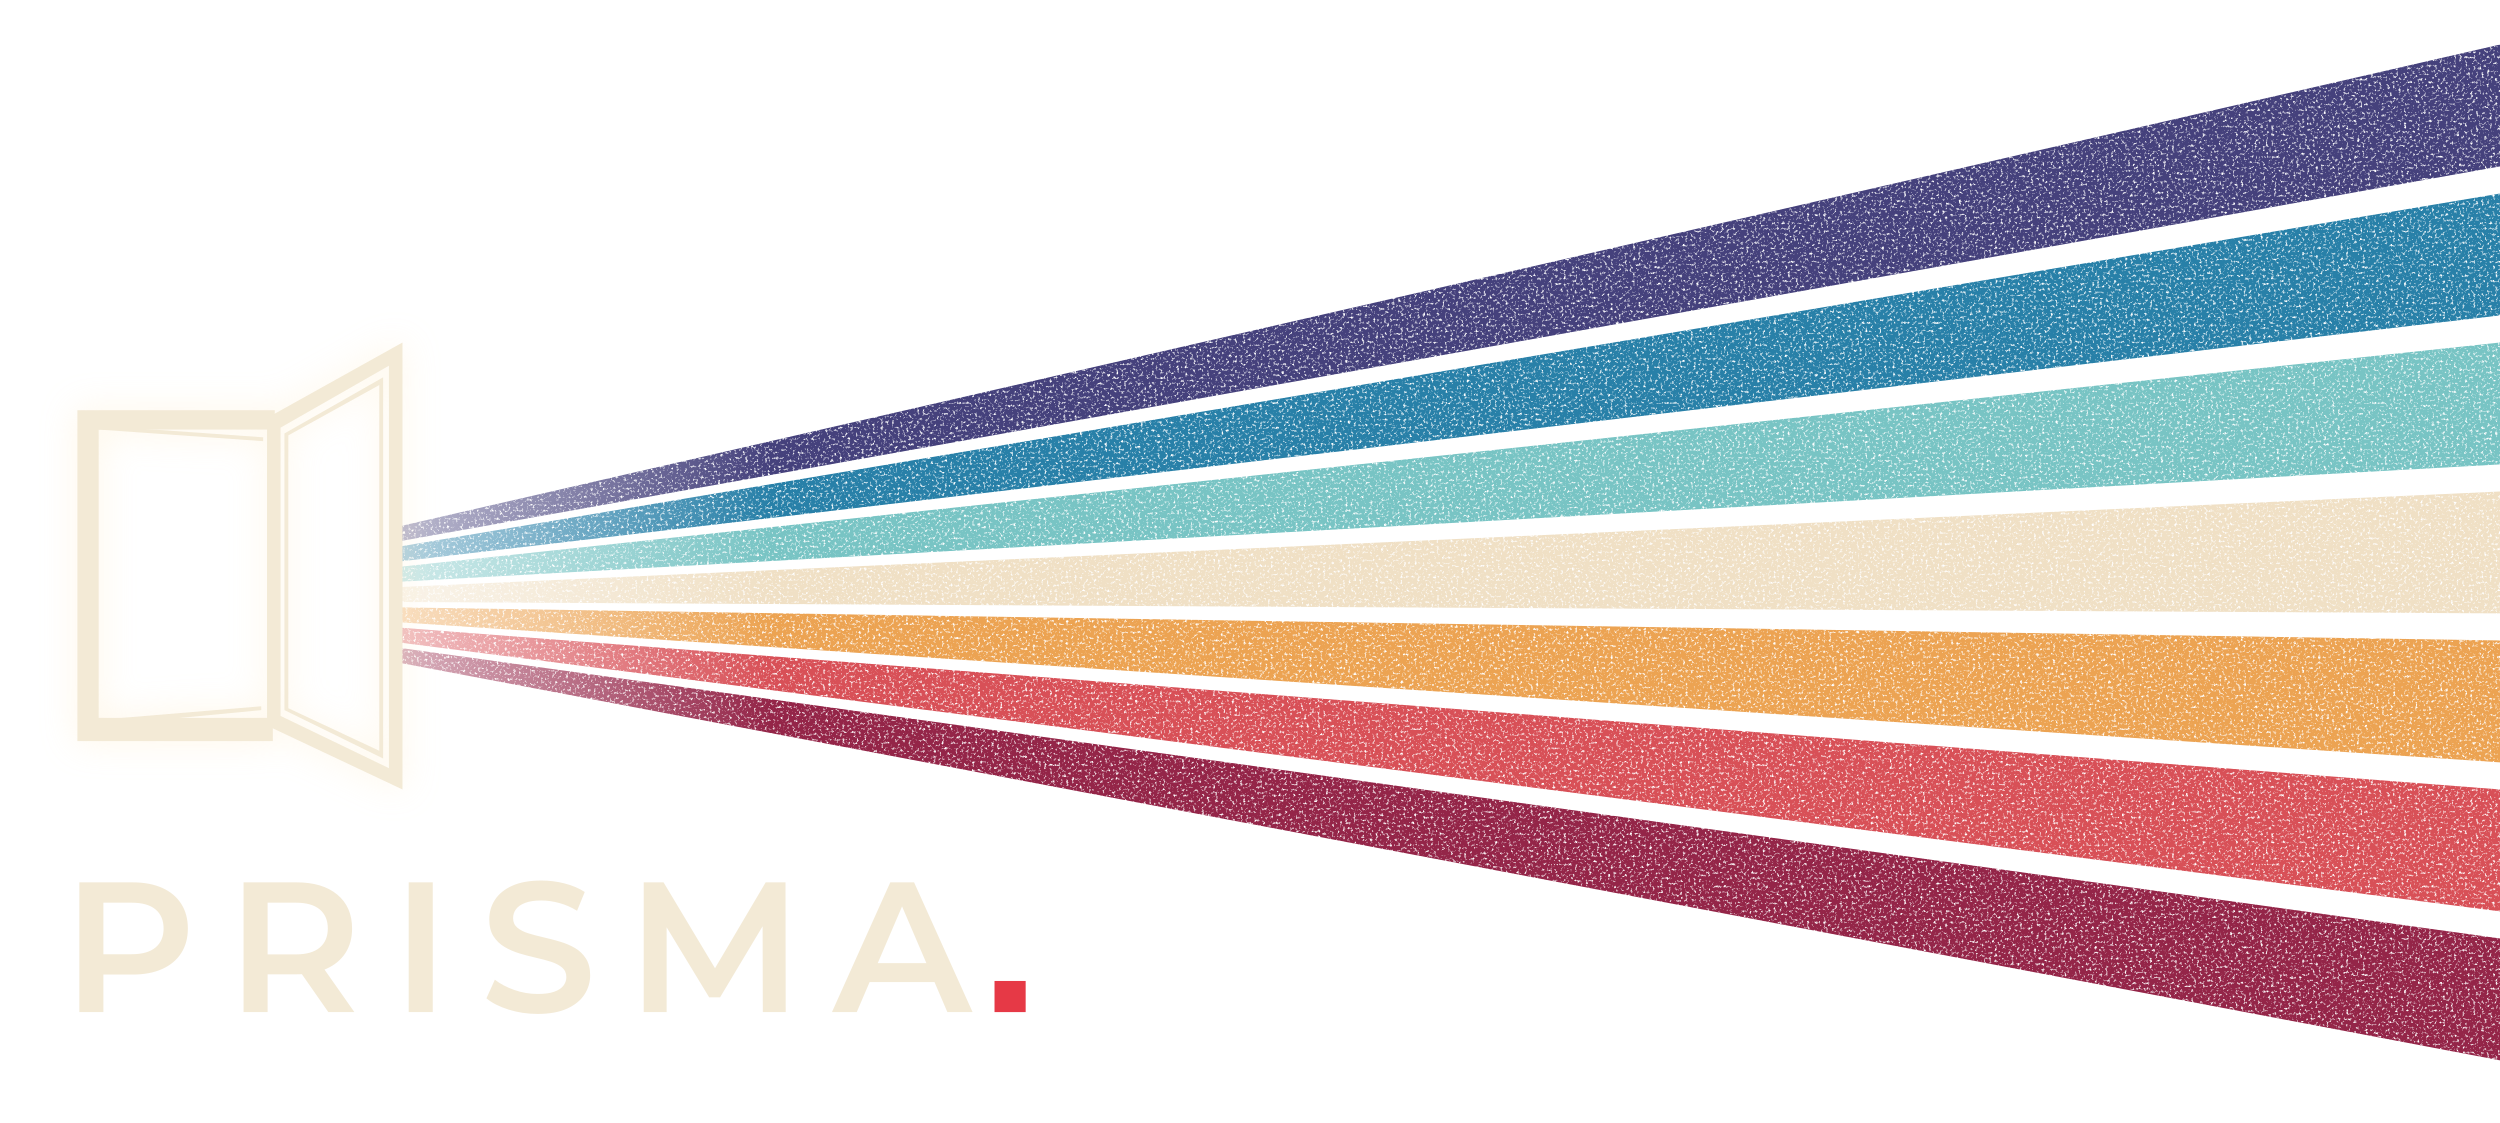
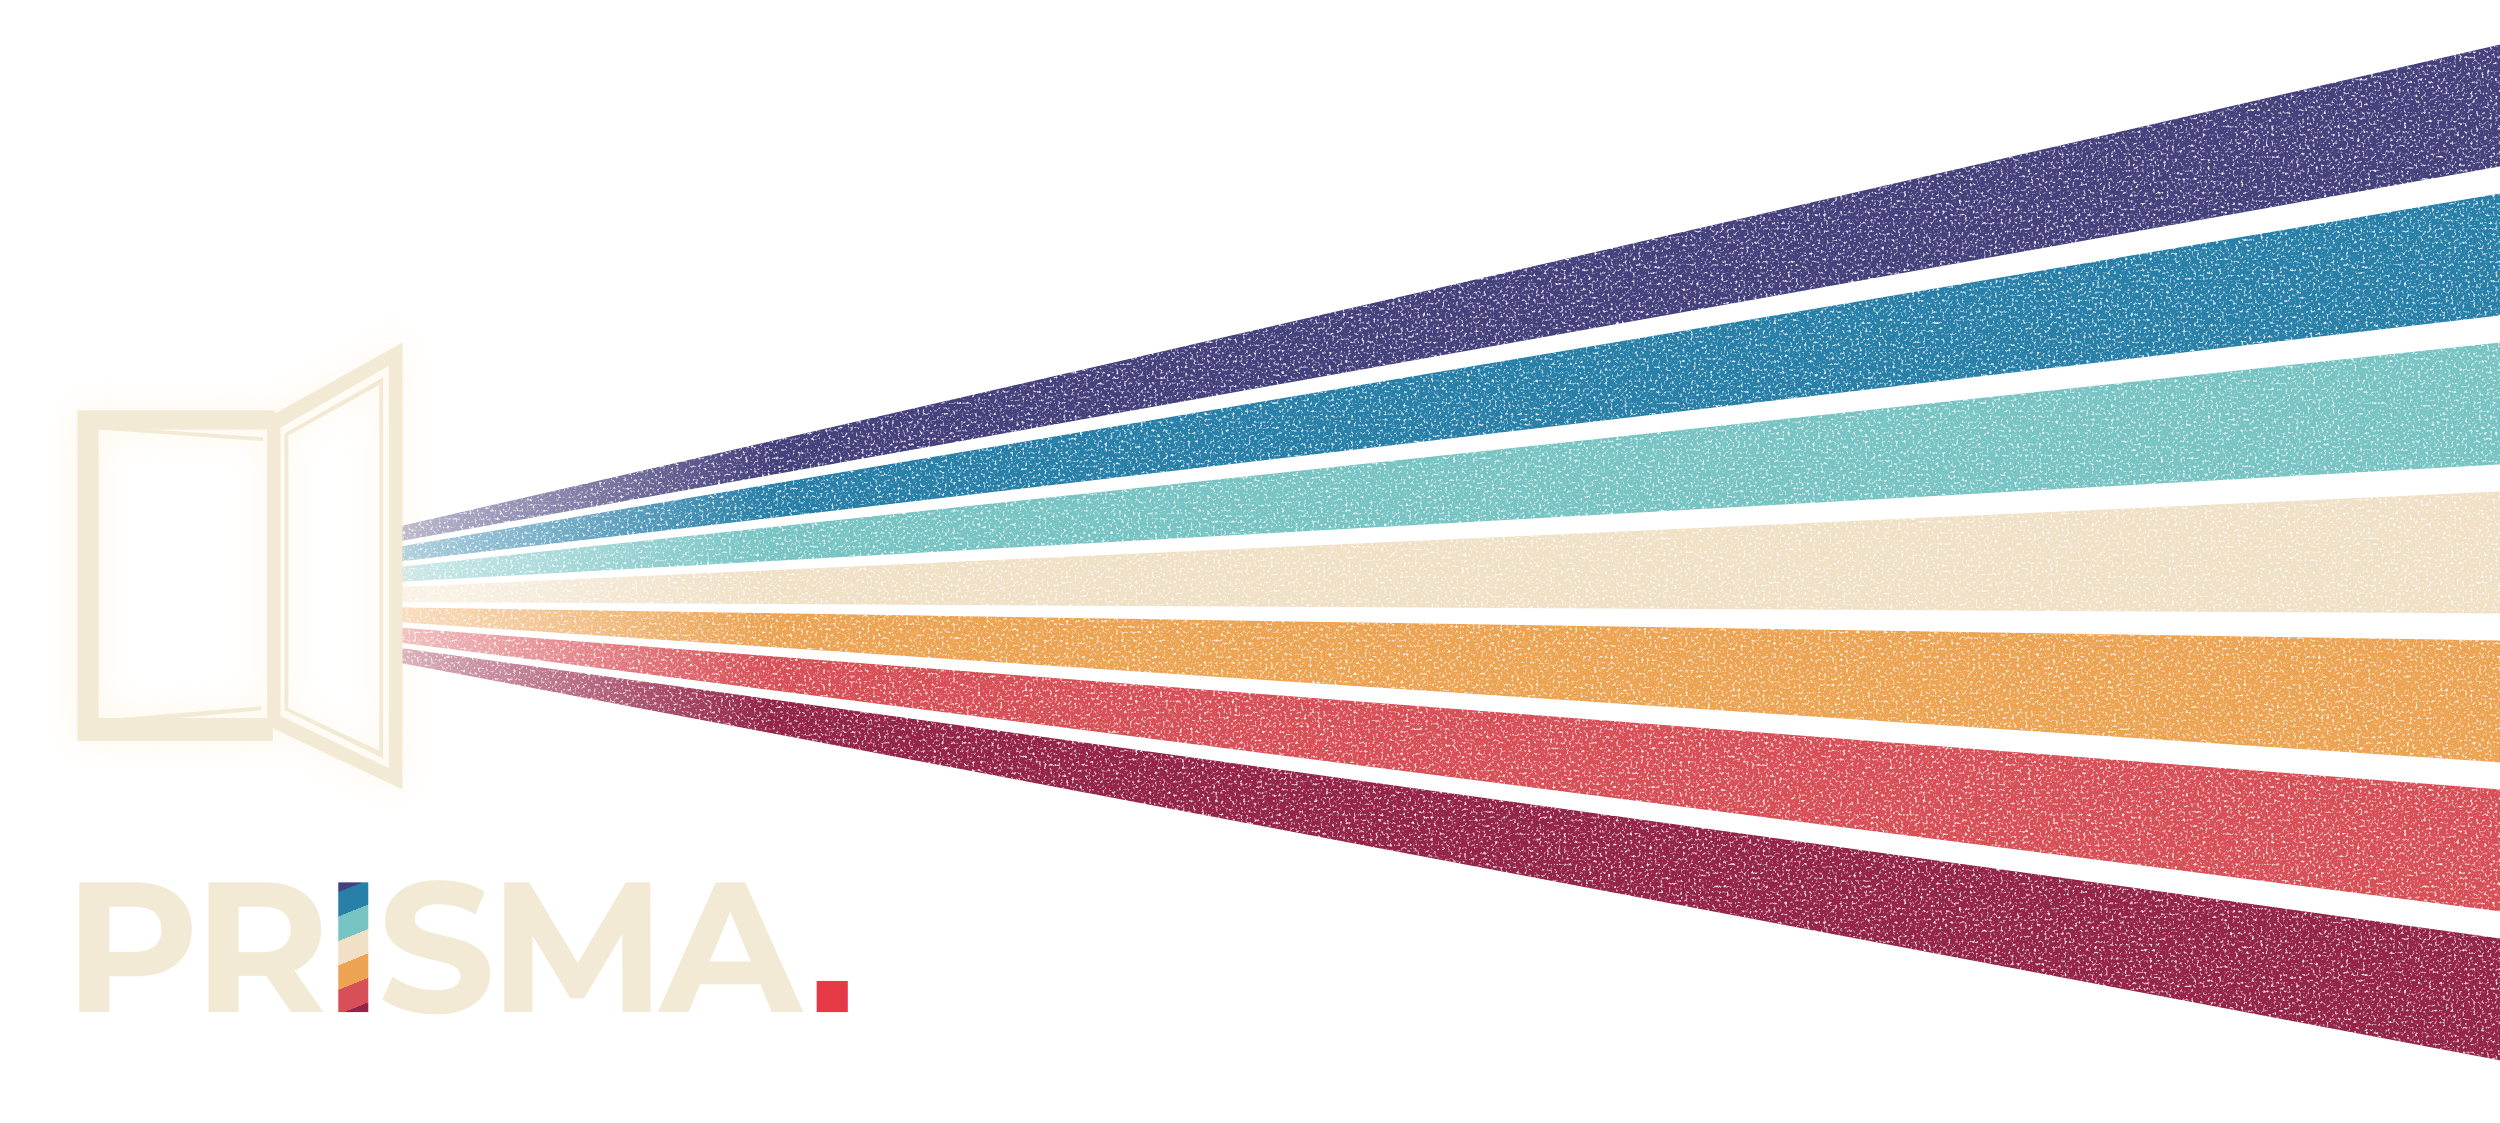
<svg xmlns="http://www.w3.org/2000/svg" viewBox="380 150 1292 580" width="1292" height="580">
  <defs>
    <filter id="grao" x="0" y="0" width="100%" height="100%" color-interpolation-filters="sRGB">
      <feTurbulence type="fractalNoise" baseFrequency="0.7" numOctaves="2" seed="7" stitchTiles="stitch" result="ruido" />
      <feColorMatrix in="ruido" values="0 0 0 0 0  0 0 0 0 0  0 0 0 0 0  0 0 0 -3.5 2.9" result="poros" />
      <feComposite in="SourceGraphic" in2="poros" operator="in" />
    </filter>
    <filter id="luz" x="-30%" y="-30%" width="160%" height="160%" color-interpolation-filters="sRGB">
      <feGaussianBlur in="SourceAlpha" stdDeviation="9" />
      <feColorMatrix values="0 0 0 0 1  0 0 0 0 0.89  0 0 0 0 0.68  0 0 0 0.3 0" />
      <feMerge>
        <feMergeNode />
        <feMergeNode in="SourceGraphic" />
      </feMerge>
    </filter>
    <linearGradient id="surge" x2="1090" gradientUnits="userSpaceOnUse">
      <stop offset="0" stop-color="#fff" stop-opacity="0.35" />
      <stop offset="0.18" stop-color="#fff" />
    </linearGradient>
    <mask id="surgimento" maskUnits="userSpaceOnUse" x="0" y="0" width="1090" height="530">
      <rect width="1090" height="530" fill="url(#surge)" />
    </mask>
  </defs>
  <g transform="translate(582 173)" mask="url(#surgimento)">
    <g filter="url(#grao)">
      <path fill="#45417C" d="M0 250L1090 0V63L0 257.5Z" />
      <path fill="#2880A8" d="M0 260.2L1090 77V140L0 267.7Z" />
      <path fill="#78C4C4" d="M0 270.4L1090 154V217L0 277.9Z" />
      <path fill="#F0E0C5" d="M0 280.6L1090 231V294L0 288.1Z" />
      <path fill="#ECA352" d="M0 290.8L1090 308V371L0 298.3Z" />
      <path fill="#D85057" d="M0 301L1090 385V448L0 308.5Z" />
      <path fill="#942548" d="M0 311.2L1090 462V525L0 318.7Z" />
    </g>
  </g>
  <g transform="translate(402 309)" fill="#F3EAD6" filter="url(#luz)">
    <path fill-rule="evenodd" d="M18 53H120V63H29V212H119V224H18V53Z" />
    <path fill-rule="evenodd" d="M116 57L186 18V249L116 216V57ZM123 62L179 30V238L123 211V62Z" />
    <path fill-rule="evenodd" d="M125 65L176 36V233L125 208V65ZM127 66L174 40V229L127 207V66Z" />
    <path fill-rule="evenodd" d="M29 61L114 67V69L29 63V61Z" />
    <path fill-rule="evenodd" d="M29 213L113 206V208L29 216V213Z" />
  </g>
-   <g transform="translate(421 606) scale(0.09579) translate(-94.4397 0)">
-     <path fill="#F3EAD6" d="M94.4 700V0H381.8Q474.6 0 541.3 29.8Q608 59.6 644 115.7Q679.9 171.7 679.9 249.2Q679.9 325.8 644 381.8Q608 437.7 541.3 467.6Q474.6 497.5 381.8 497.5H166.2L224.2 437.4V700ZM224.2 451.3 166.2 387.8H376.4Q462 387.8 505.5 351.4Q549 315.1 549 249.2Q549 182.5 505.5 146.1Q462 109.7 376.4 109.7H166.2L224.2 46.3Z M980.4 700V0H1266.5Q1406.6 0 1486.3 66.2Q1565.9 132.4 1565.9 249.2Q1565.9 325.8 1530 381.3Q1494 436.7 1427.3 466.4Q1360.6 496.1 1267.8 496.1H1052.2L1110.2 437.4V700ZM1437.8 700 1260.5 445.9H1399.9L1578.3 700ZM1110.2 451.3 1052.2 388.7H1262.4Q1348 388.7 1391.5 351.9Q1435 315.1 1435 249.2Q1435 182.5 1391.5 146.1Q1348 109.7 1262.4 109.7H1052.2L1110.2 46.3Z M1871.4 700V0H2001.2V700Z M2567 709.9Q2485.1 709.9 2410.1 686.4Q2335.1 662.9 2290.8 625.7L2336.3 525.1Q2378.5 558.5 2440.4 580.3Q2502.3 602.2 2567.3 602.2Q2622.2 602.2 2656.1 590.3Q2689.9 578.4 2705.9 557.7Q2721.9 537 2721.9 511.1Q2721.9 479 2699.1 459.7Q2676.4 440.5 2639.7 428.6Q2603 416.7 2558.5 406.9Q2514.1 397.1 2469.5 383.6Q2425 370 2388.3 348.3Q2351.6 326.6 2328.9 290.9Q2306.1 255.1 2306.1 199.1Q2306.1 141.9 2336.5 94.5Q2366.9 47.1 2429.4 18.6Q2491.9 -9.9 2587.7 -9.9Q2650.9 -9.9 2712.9 6Q2774.9 21.8 2821.2 52L2779.8 153.3Q2733.1 124.7 2683.3 111.3Q2633.5 97.8 2586.6 97.8Q2533.4 97.8 2499.5 110.8Q2465.6 123.8 2450.1 145.1Q2434.6 166.4 2434.6 193.2Q2434.6 225.1 2457.4 244.3Q2480.1 263.5 2516.8 274.9Q2553.5 286.3 2598 296.4Q2642.6 306.6 2687.1 319.7Q2731.5 332.9 2768.2 354.1Q2804.9 375.4 2827.6 411.1Q2850.4 446.8 2850.4 501.8Q2850.4 557.9 2819.5 605.3Q2788.7 652.7 2725.8 681.3Q2663 709.9 2567 709.9Z M3139.4 700V0H3246.4L3552.5 511H3495.8L3797.4 0H3904.3L3905.4 700H3781.9L3780.7 193.4H3806.9L3551.2 620.5H3492.5L3233.2 193.4H3263V700Z M4154.9 700 4469.6 0H4598L4913.6 700H4777.6L4507.2 69.3H4559.1L4288.7 700ZM4300.4 537.9 4335.1 435.9H4712.8L4748.5 537.9Z" />
-     <rect fill="#E63946" x="5032" y="532" width="168" height="168" />
+   <g transform="translate(421 606) scale(0.09579)">
+     <defs>
+       <linearGradient id="prisma-i" gradientUnits="userSpaceOnUse" x1="1317.4" y1="-47.5" x2="1638.6" y2="747.5">
+         <stop offset="0" stop-color="#45417C" />
+         <stop offset="0.143" stop-color="#45417C" />
+         <stop offset="0.143" stop-color="#2880A8" />
+         <stop offset="0.286" stop-color="#2880A8" />
+         <stop offset="0.286" stop-color="#78C4C4" />
+         <stop offset="0.429" stop-color="#78C4C4" />
+         <stop offset="0.429" stop-color="#F0E0C5" />
+         <stop offset="0.571" stop-color="#F0E0C5" />
+         <stop offset="0.571" stop-color="#ECA352" />
+         <stop offset="0.714" stop-color="#ECA352" />
+         <stop offset="0.714" stop-color="#D85057" />
+         <stop offset="0.857" stop-color="#D85057" />
+         <stop offset="0.857" stop-color="#942548" />
+         <stop offset="1" stop-color="#942548" />
+       </linearGradient>
+     </defs>
+     <g fill="#F3EAD6">
+       <path d="M162 700L0 700L0 0L303 0Q397 0 465 30.5Q533 61 570 118Q607 175 607 254L607 254Q607 332 570 389Q533 446 465 476.5Q397 507 303 507L303 507L162 507L162 700ZM162 132L162 375L294 375Q369 375 406 343Q443 311 443 254L443 254Q443 196 406 164Q369 132 294 132L294 132L162 132Z" />
+       <path d="M859 700L697 700L697 0L1000 0Q1094 0 1162 30.5Q1230 61 1267 118Q1304 175 1304 254L1304 254Q1304 332 1267 388.5Q1230 445 1162 475L1162 475Q1161 475 1161 476L1161 476L1317 700L1142 700L1008 505Q1004 505 1000 505L1000 505L859 505L859 700ZM859 132L859 376L991 376Q1066 376 1103 343.5Q1140 311 1140 254L1140 254Q1140 196 1103 164Q1066 132 991 132L991 132L859 132Z" />
+       <path fill="url(#prisma-i)" d="M1559 700L1397 700L1397 0L1559 0L1559 700Z" />
+       <path d="M1920 712L1920 712Q1836 712 1759 689.5Q1682 667 1635 631L1635 631L1690 509Q1735 541 1796.5 561.5Q1858 582 1921 582L1921 582Q1969 582 1998.5 572.5Q2028 563 2042 546Q2056 529 2056 507L2056 507Q2056 479 2034 462.5Q2012 446 1976 435.5Q1940 425 1896.5 415.5Q1853 406 1809.5 392Q1766 378 1730 356Q1694 334 1671.5 298Q1649 262 1649 206L1649 206Q1649 146 1681.5 96.5Q1714 47 1779.5 17.5Q1845-12 1944-12L1944-12Q2010-12 2074 3.5Q2138 19 2187 50L2187 50L2137 173Q2088 145 2039 131.5Q1990 118 1943 118L1943 118Q1896 118 1866 129Q1836 140 1823 157.5Q1810 175 1810 198L1810 198Q1810 225 1832 241.5Q1854 258 1890 268Q1926 278 1969.5 288Q2013 298 2056.5 311Q2100 324 2136 346Q2172 368 2194.5 404Q2217 440 2217 495L2217 495Q2217 554 2184 603Q2151 652 2085.5 682Q2020 712 1920 712Z" />
+       <path d="M2445 700L2293 700L2293 0L2427 0L2689 435L2947 0L3080 0L3082 700L2930 700L2929 280L2723 626L2650 626L2445 289L2445 700Z" />
+       <path d="M3287 700L3121 700L3433 0L3593 0L3906 700L3736 700L3674 550L3349 550L3287 700ZM3401 427L3623 427L3512 159L3401 427Z" />
+     </g>
+     <rect fill="#E63946" x="3978" y="532" width="168" height="168" />
  </g>
</svg>
